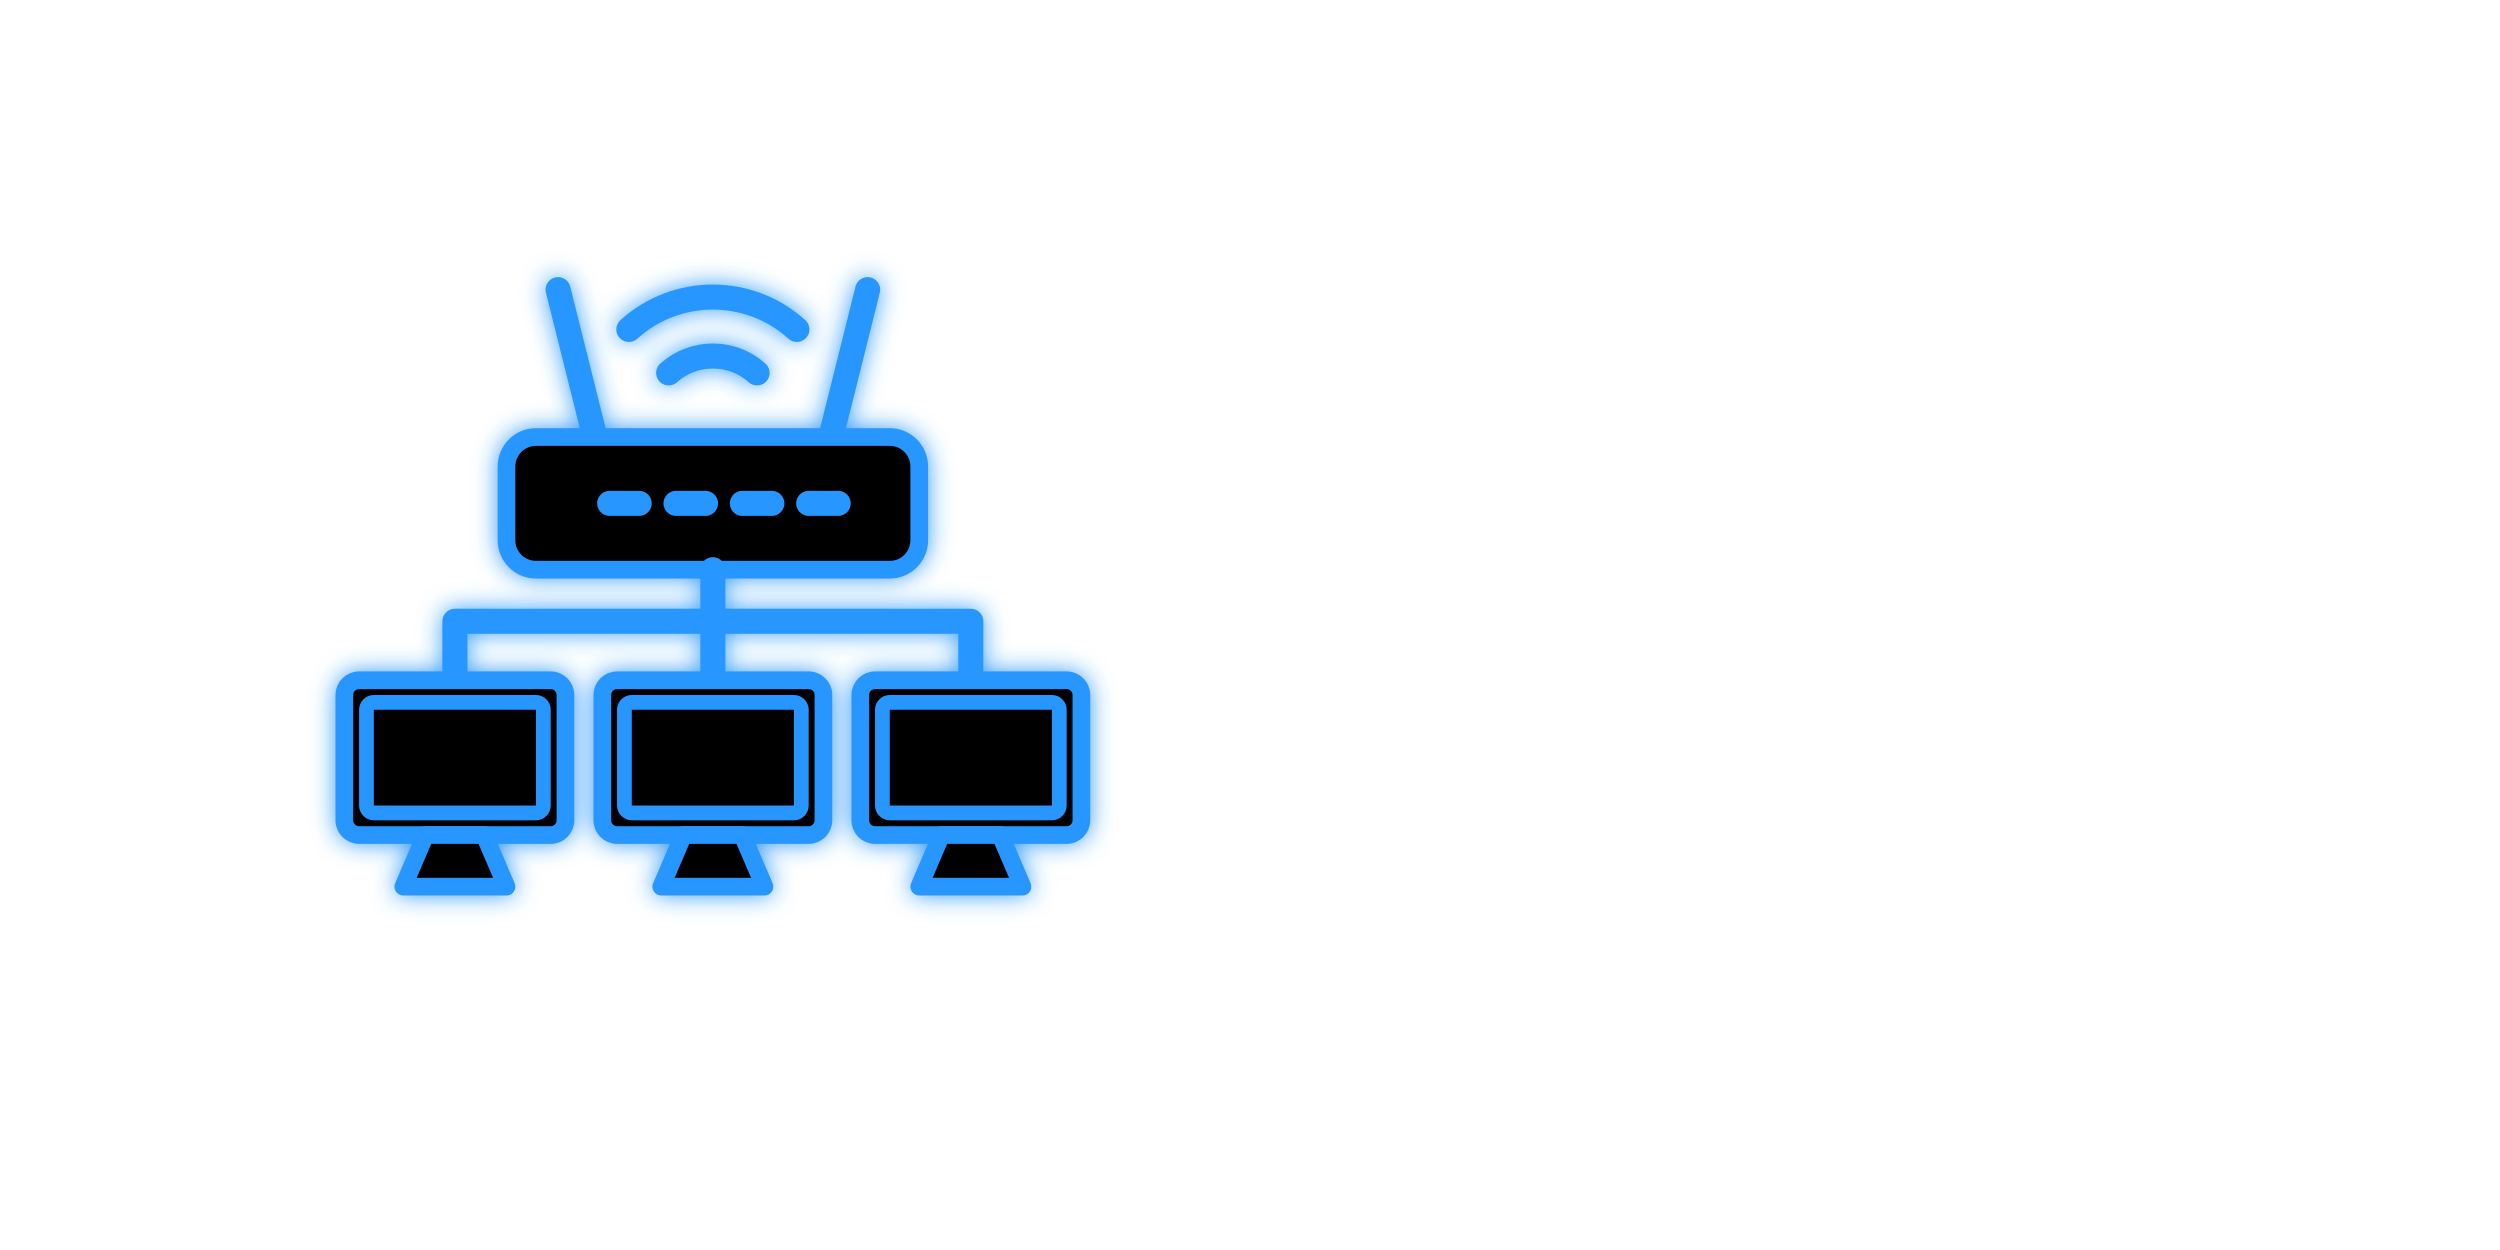
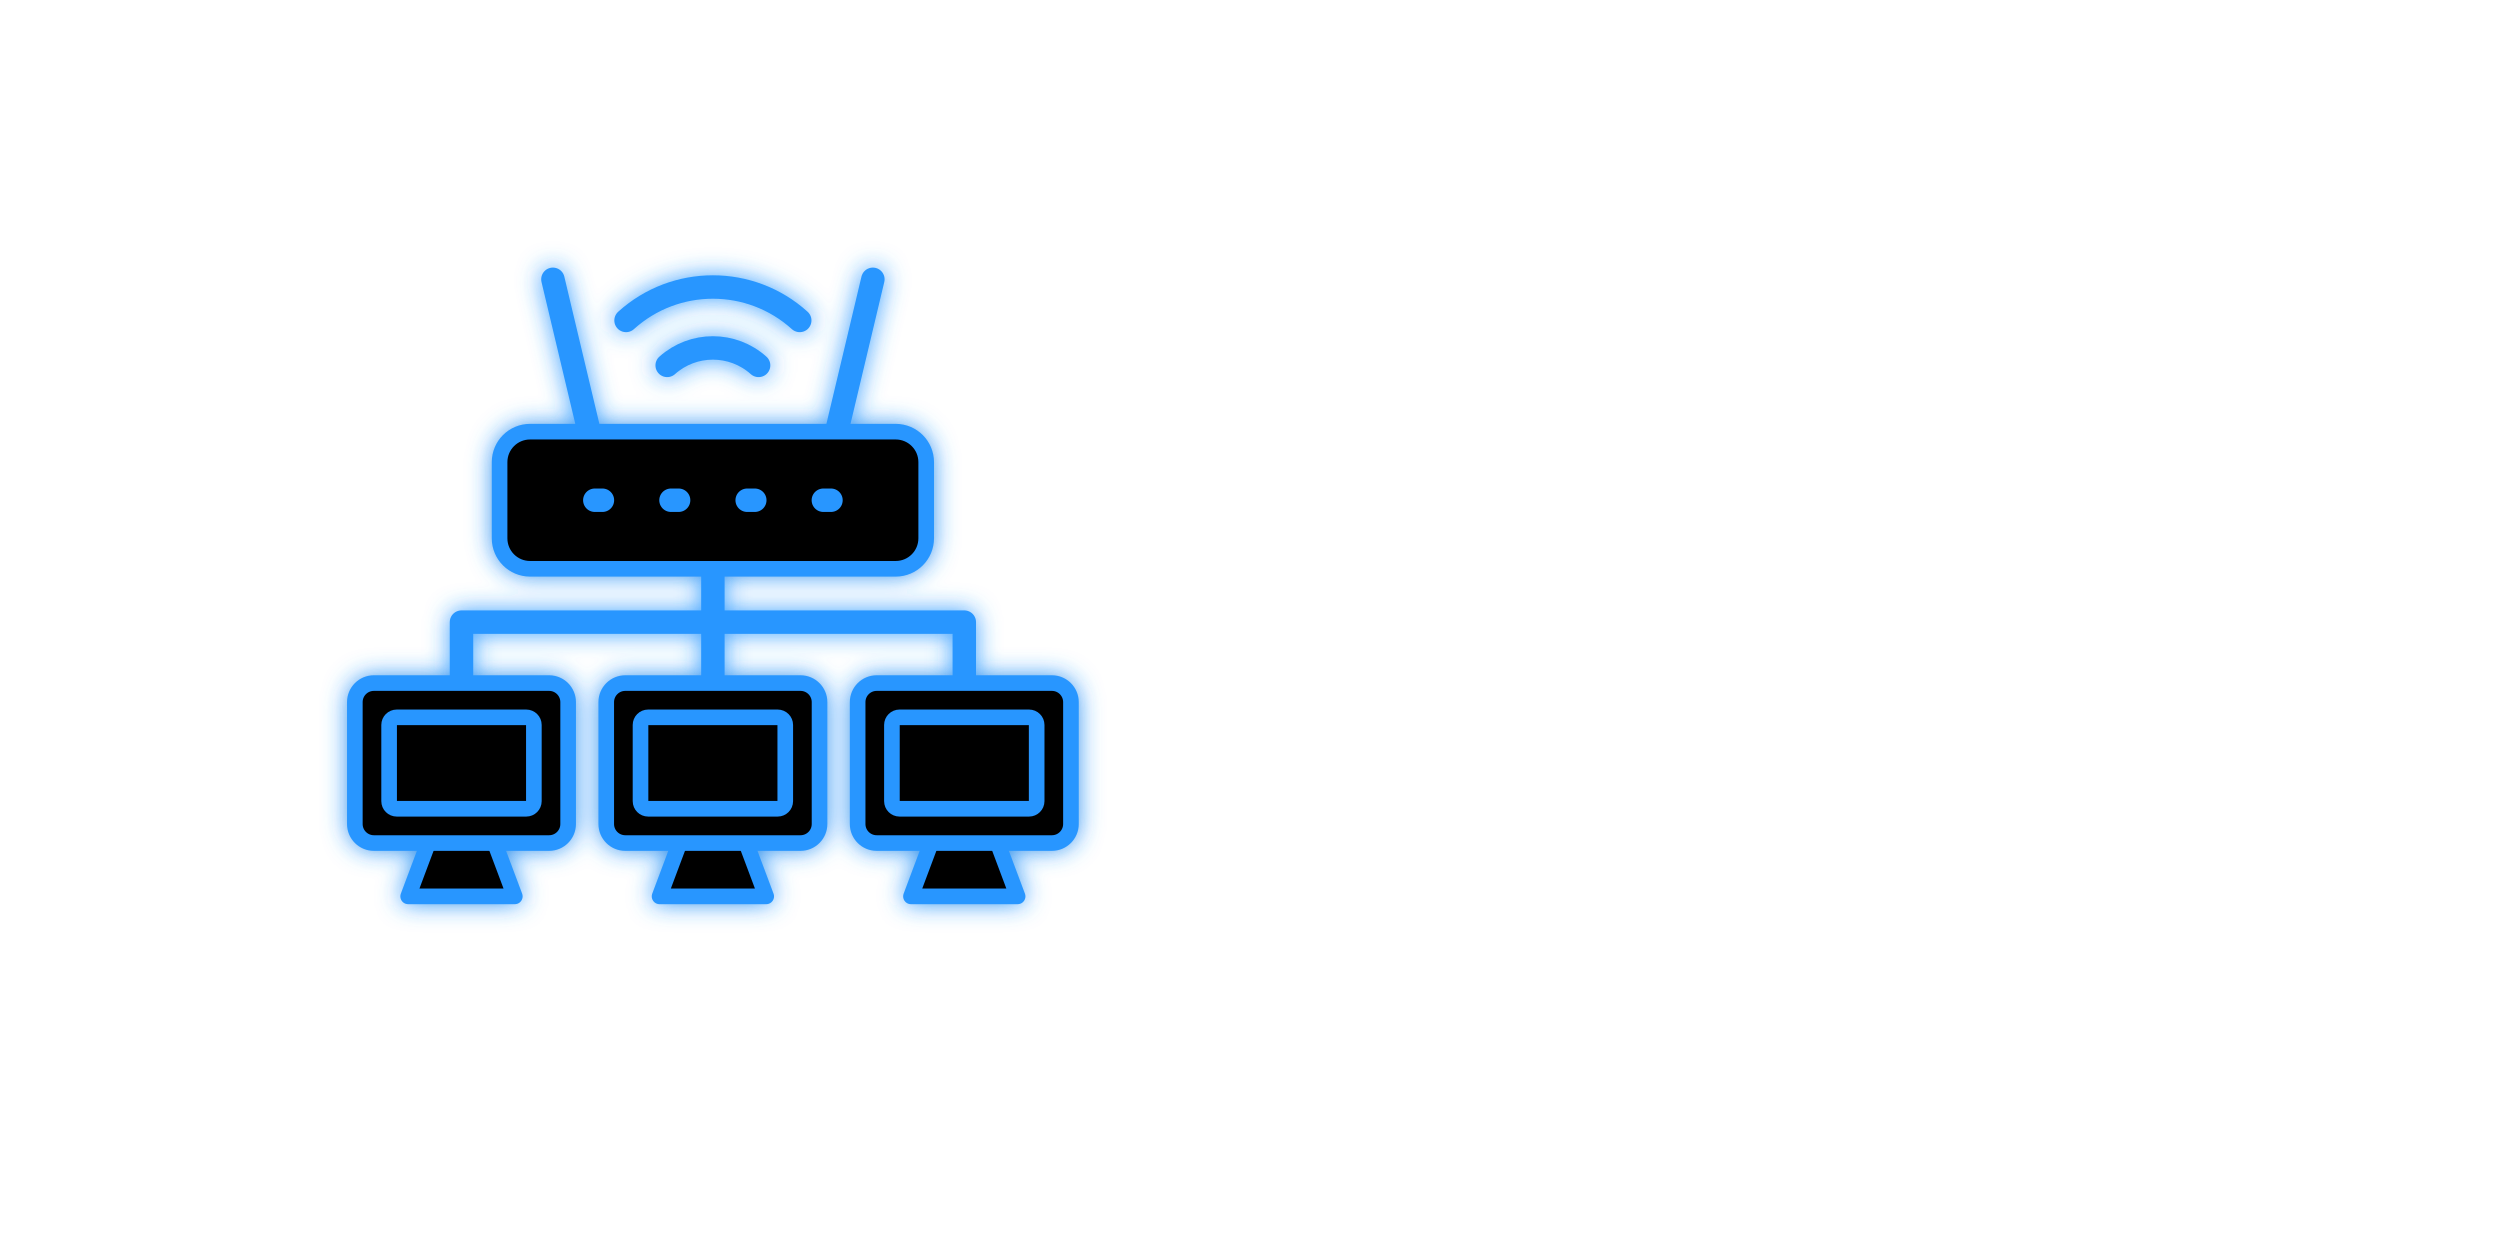
<svg xmlns="http://www.w3.org/2000/svg" width="512" height="256" viewBox="0 0 512 256">
  <style>
- .b { fill:#000; stroke:#2896FF; stroke-width:2.4; stroke-linejoin:round }
- .l { fill:none; stroke:#2896FF; stroke-width:2; stroke-linecap:round; stroke-linejoin:round }
- .w { fill:none; stroke:#2896FF; stroke-width:3.4; stroke-linecap:round; stroke-linejoin:round }
- .arc { fill:none; stroke:#2896FF; stroke-width:6 }
+ .b { fill:#000; stroke:#2896FF; stroke-width:2.051; stroke-linejoin:round }
+ .l { fill:none; stroke:#2896FF; stroke-width:2.051; stroke-linecap:round; stroke-linejoin:round }
+ .w { fill:none; stroke:#2896FF; stroke-width:3.077; stroke-linecap:round; stroke-linejoin:round }
+ .e { fill:none; stroke:#2896FF; stroke-width:2.051; stroke-linejoin:round }
+ .arc { fill:none; stroke:#2896FF; stroke-width:5.128 }
.f { fill:#2896FF; stroke:none }
.red { stroke:#FF3A3A }
</style>
  <defs>
    <filter id="glow" x="-20%" y="-20%" width="140%" height="140%">
-       <feGaussianBlur stdDeviation="1.59" />
+       <feGaussianBlur stdDeviation="1.54" />
    </filter>
  </defs>
-   <g transform="translate(70.52 41.20) scale(1.5095)">
+   <g transform="translate(67.99 38.48) scale(1.5602)">
    <g filter="url(#glow)" opacity="0.9">
-       <line x1="34" y1="32" x2="29" y2="12" class="w" />
-       <line x1="66" y1="32" x2="71" y2="12" class="w" />
+       <line x1="34" y1="33" x2="29" y2="12" class="w" />
+       <line x1="66" y1="33" x2="71" y2="12" class="w" />
+       <path d="M50,47 V57 M17,57 H83 M17,57 V68 M50,57 V68 M83,57 V68" class="w" />
      <rect x="22" y="32" width="56" height="18" rx="4" class="b" />
-       <line x1="36" y1="41" x2="40" y2="41" class="w" />
-       <line x1="45" y1="41" x2="49" y2="41" class="w" />
-       <line x1="54" y1="41" x2="58" y2="41" class="w" />
-       <line x1="63" y1="41" x2="67" y2="41" class="w" />
+       <line x1="34.5" y1="41" x2="35.5" y2="41" class="w" />
+       <line x1="44.5" y1="41" x2="45.5" y2="41" class="w" />
+       <line x1="54.5" y1="41" x2="55.5" y2="41" class="w" />
+       <line x1="64.5" y1="41" x2="65.5" y2="41" class="w" />
      <path d="M44.0,23.3 A9,9 0 0 1 56.0,23.3" class="w" />
      <path d="M38.6,17.4 A17,17 0 0 1 61.4,17.4" class="w" />
-       <path d="M50,50 V57 M15,57 H85 M15,57 V65 M50,57 V65 M85,57 V65" class="w" />
-       <rect x="0" y="65" width="30" height="21" rx="2" class="b" />
-       <rect x="3" y="68" width="24" height="15" rx="1" class="l" />
-       <path d="M11.0,86 l-3,7 h14 l-3,-7 z" class="b" />
-       <rect x="35" y="65" width="30" height="21" rx="2" class="b" />
-       <rect x="38" y="68" width="24" height="15" rx="1" class="l" />
-       <path d="M46.0,86 l-3,7 h14 l-3,-7 z" class="b" />
-       <rect x="70" y="65" width="30" height="21" rx="2" class="b" />
-       <rect x="73" y="68" width="24" height="15" rx="1" class="l" />
-       <path d="M81.0,86 l-3,7 h14 l-3,-7 z" class="b" />
+       <path d="M13.0,85 l-3,8 h14 l-3,-8 z" class="b" />
+       <rect x="3" y="65" width="28" height="21" rx="2.5" class="b" />
+       <rect x="7.5" y="69.5" width="19" height="12" rx="1" class="l" />
+       <path d="M46.0,85 l-3,8 h14 l-3,-8 z" class="b" />
+       <rect x="36" y="65" width="28" height="21" rx="2.5" class="b" />
+       <rect x="40.5" y="69.5" width="19" height="12" rx="1" class="l" />
+       <path d="M79.0,85 l-3,8 h14 l-3,-8 z" class="b" />
+       <rect x="69" y="65" width="28" height="21" rx="2.5" class="b" />
+       <rect x="73.5" y="69.5" width="19" height="12" rx="1" class="l" />
    </g>
-     <line x1="34" y1="32" x2="29" y2="12" class="w" />
-     <line x1="66" y1="32" x2="71" y2="12" class="w" />
+     <line x1="34" y1="33" x2="29" y2="12" class="w" />
+     <line x1="66" y1="33" x2="71" y2="12" class="w" />
+     <path d="M50,47 V57 M17,57 H83 M17,57 V68 M50,57 V68 M83,57 V68" class="w" />
    <rect x="22" y="32" width="56" height="18" rx="4" class="b" />
-     <line x1="36" y1="41" x2="40" y2="41" class="w" />
-     <line x1="45" y1="41" x2="49" y2="41" class="w" />
-     <line x1="54" y1="41" x2="58" y2="41" class="w" />
-     <line x1="63" y1="41" x2="67" y2="41" class="w" />
+     <line x1="34.5" y1="41" x2="35.5" y2="41" class="w" />
+     <line x1="44.5" y1="41" x2="45.5" y2="41" class="w" />
+     <line x1="54.5" y1="41" x2="55.5" y2="41" class="w" />
+     <line x1="64.5" y1="41" x2="65.5" y2="41" class="w" />
    <path d="M44.0,23.3 A9,9 0 0 1 56.0,23.3" class="w" />
    <path d="M38.6,17.4 A17,17 0 0 1 61.4,17.4" class="w" />
-     <path d="M50,50 V57 M15,57 H85 M15,57 V65 M50,57 V65 M85,57 V65" class="w" />
-     <rect x="0" y="65" width="30" height="21" rx="2" class="b" />
-     <rect x="3" y="68" width="24" height="15" rx="1" class="l" />
-     <path d="M11.0,86 l-3,7 h14 l-3,-7 z" class="b" />
-     <rect x="35" y="65" width="30" height="21" rx="2" class="b" />
-     <rect x="38" y="68" width="24" height="15" rx="1" class="l" />
-     <path d="M46.0,86 l-3,7 h14 l-3,-7 z" class="b" />
-     <rect x="70" y="65" width="30" height="21" rx="2" class="b" />
-     <rect x="73" y="68" width="24" height="15" rx="1" class="l" />
-     <path d="M81.0,86 l-3,7 h14 l-3,-7 z" class="b" />
+     <path d="M13.0,85 l-3,8 h14 l-3,-8 z" class="b" />
+     <rect x="3" y="65" width="28" height="21" rx="2.5" class="b" />
+     <rect x="7.5" y="69.5" width="19" height="12" rx="1" class="l" />
+     <path d="M46.0,85 l-3,8 h14 l-3,-8 z" class="b" />
+     <rect x="36" y="65" width="28" height="21" rx="2.5" class="b" />
+     <rect x="40.5" y="69.5" width="19" height="12" rx="1" class="l" />
+     <path d="M79.0,85 l-3,8 h14 l-3,-8 z" class="b" />
+     <rect x="69" y="65" width="28" height="21" rx="2.5" class="b" />
+     <rect x="73.5" y="69.5" width="19" height="12" rx="1" class="l" />
  </g>
</svg>
